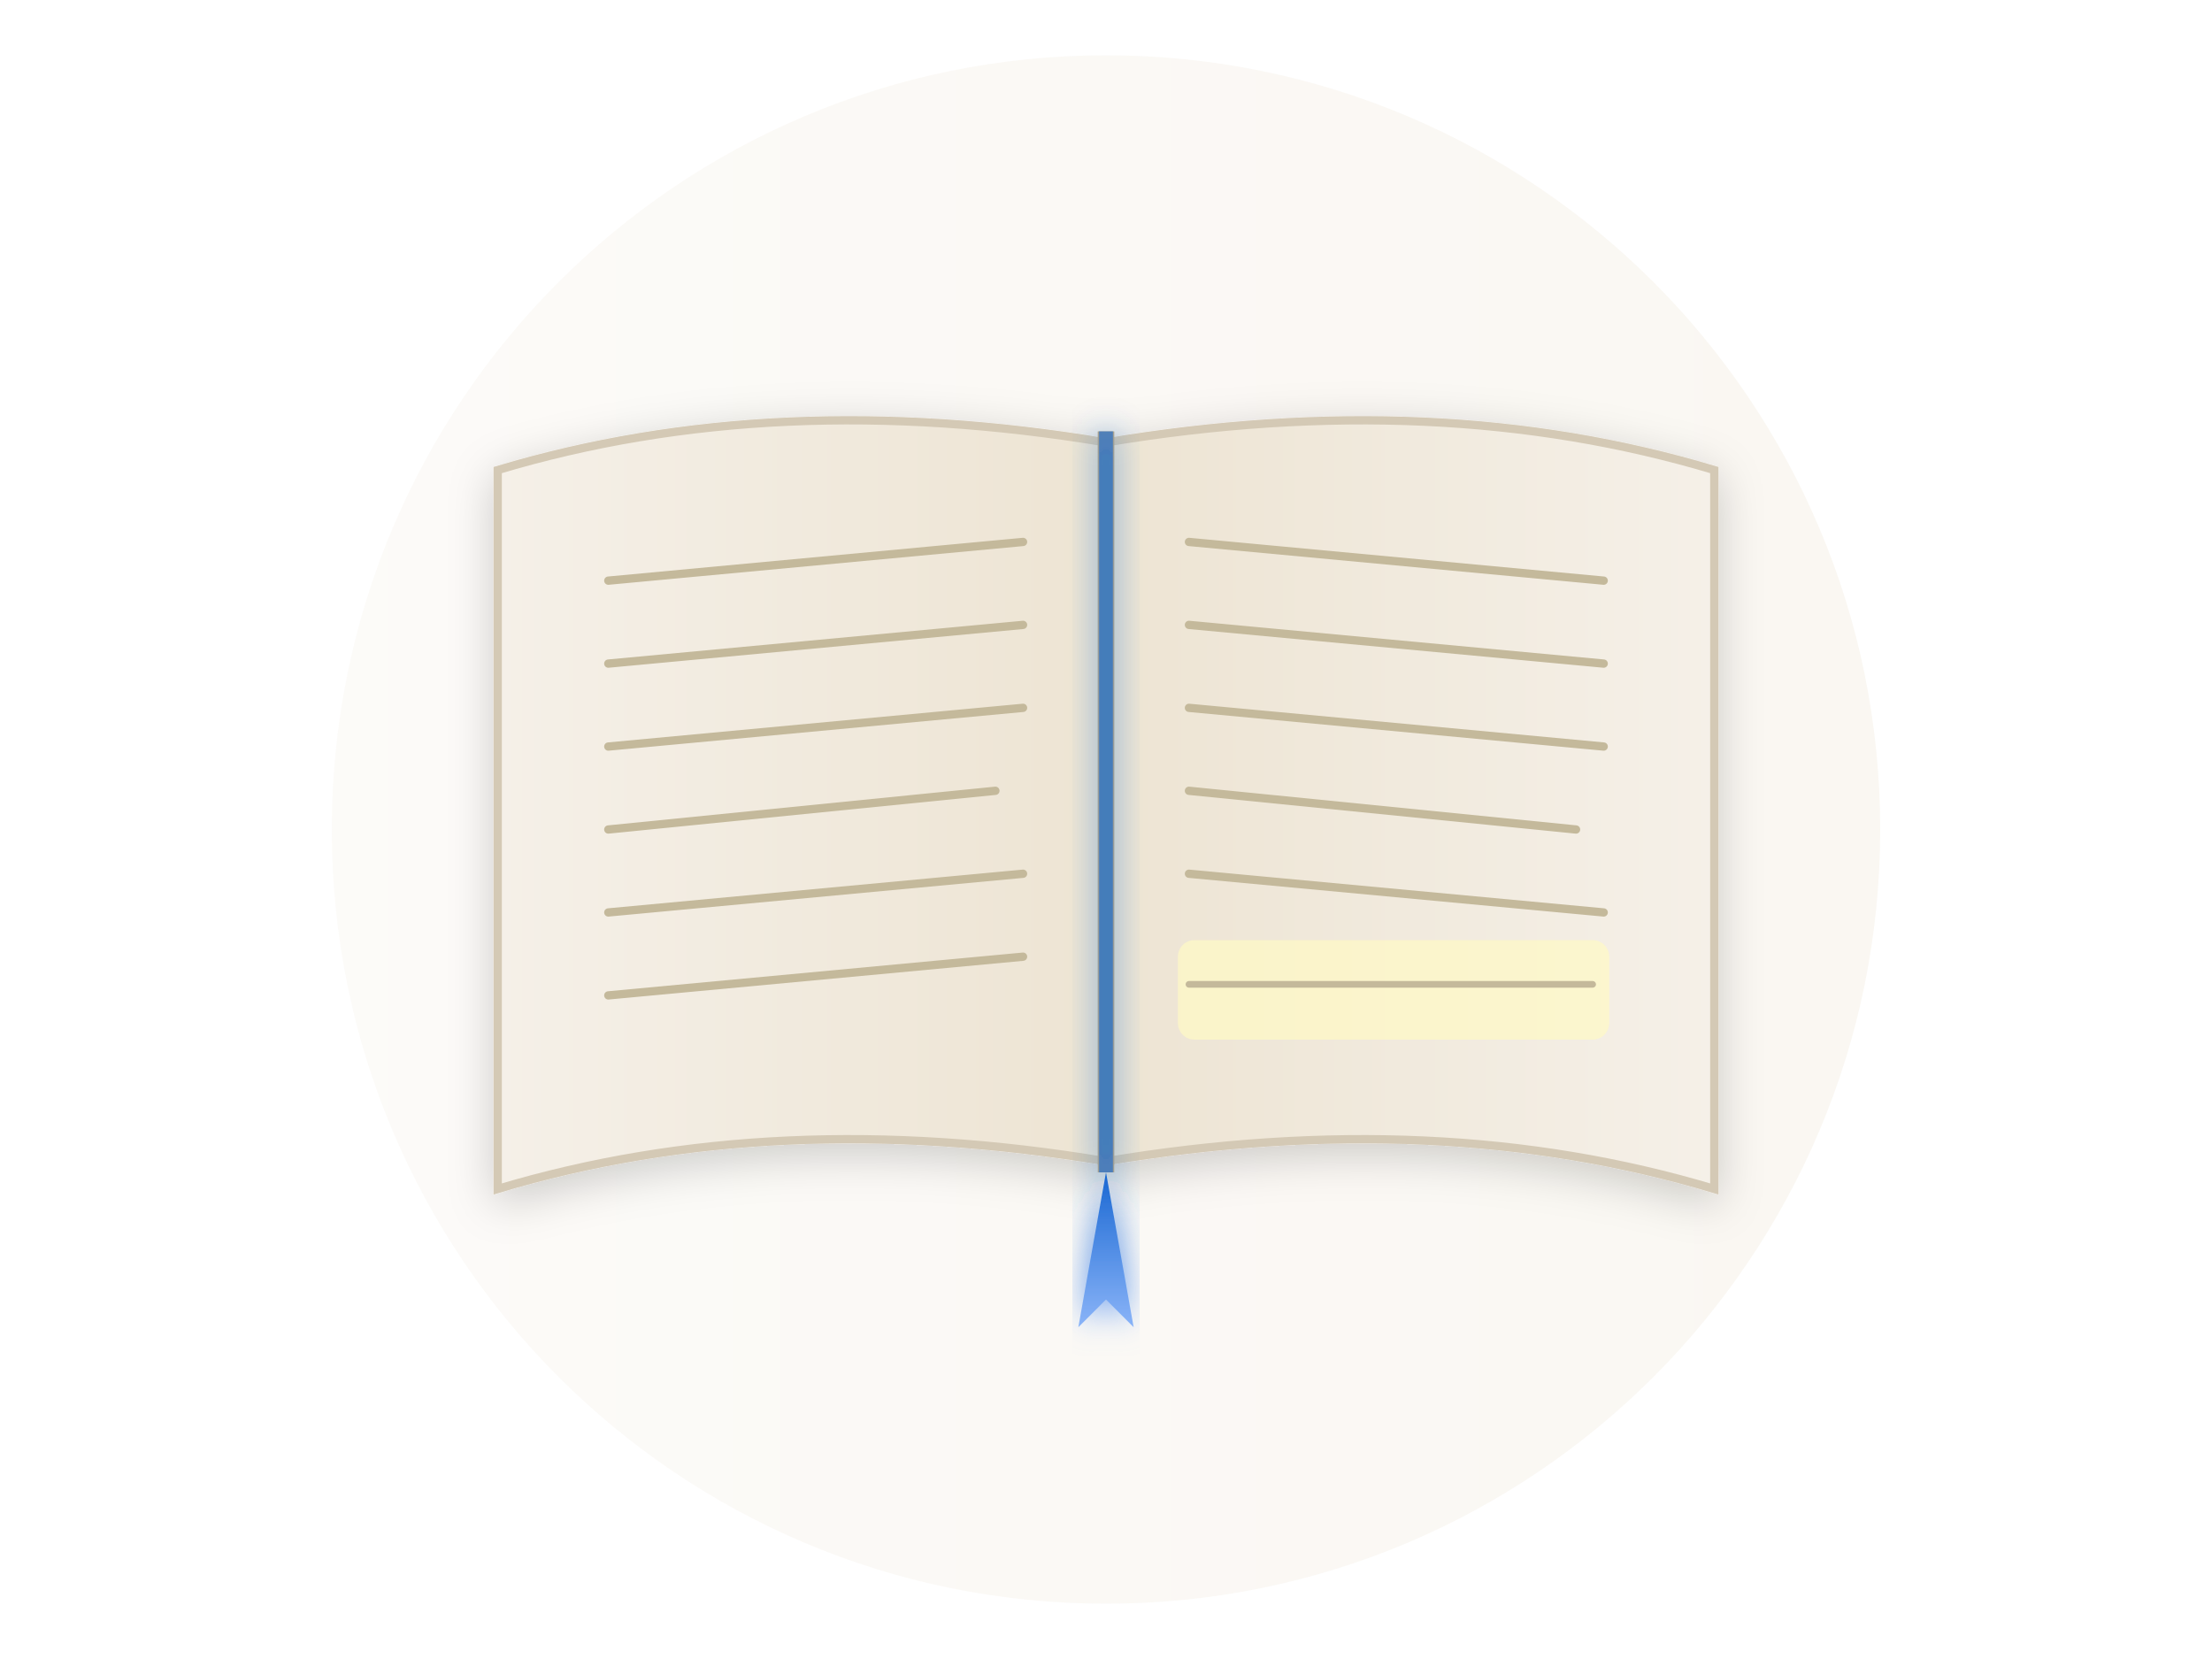
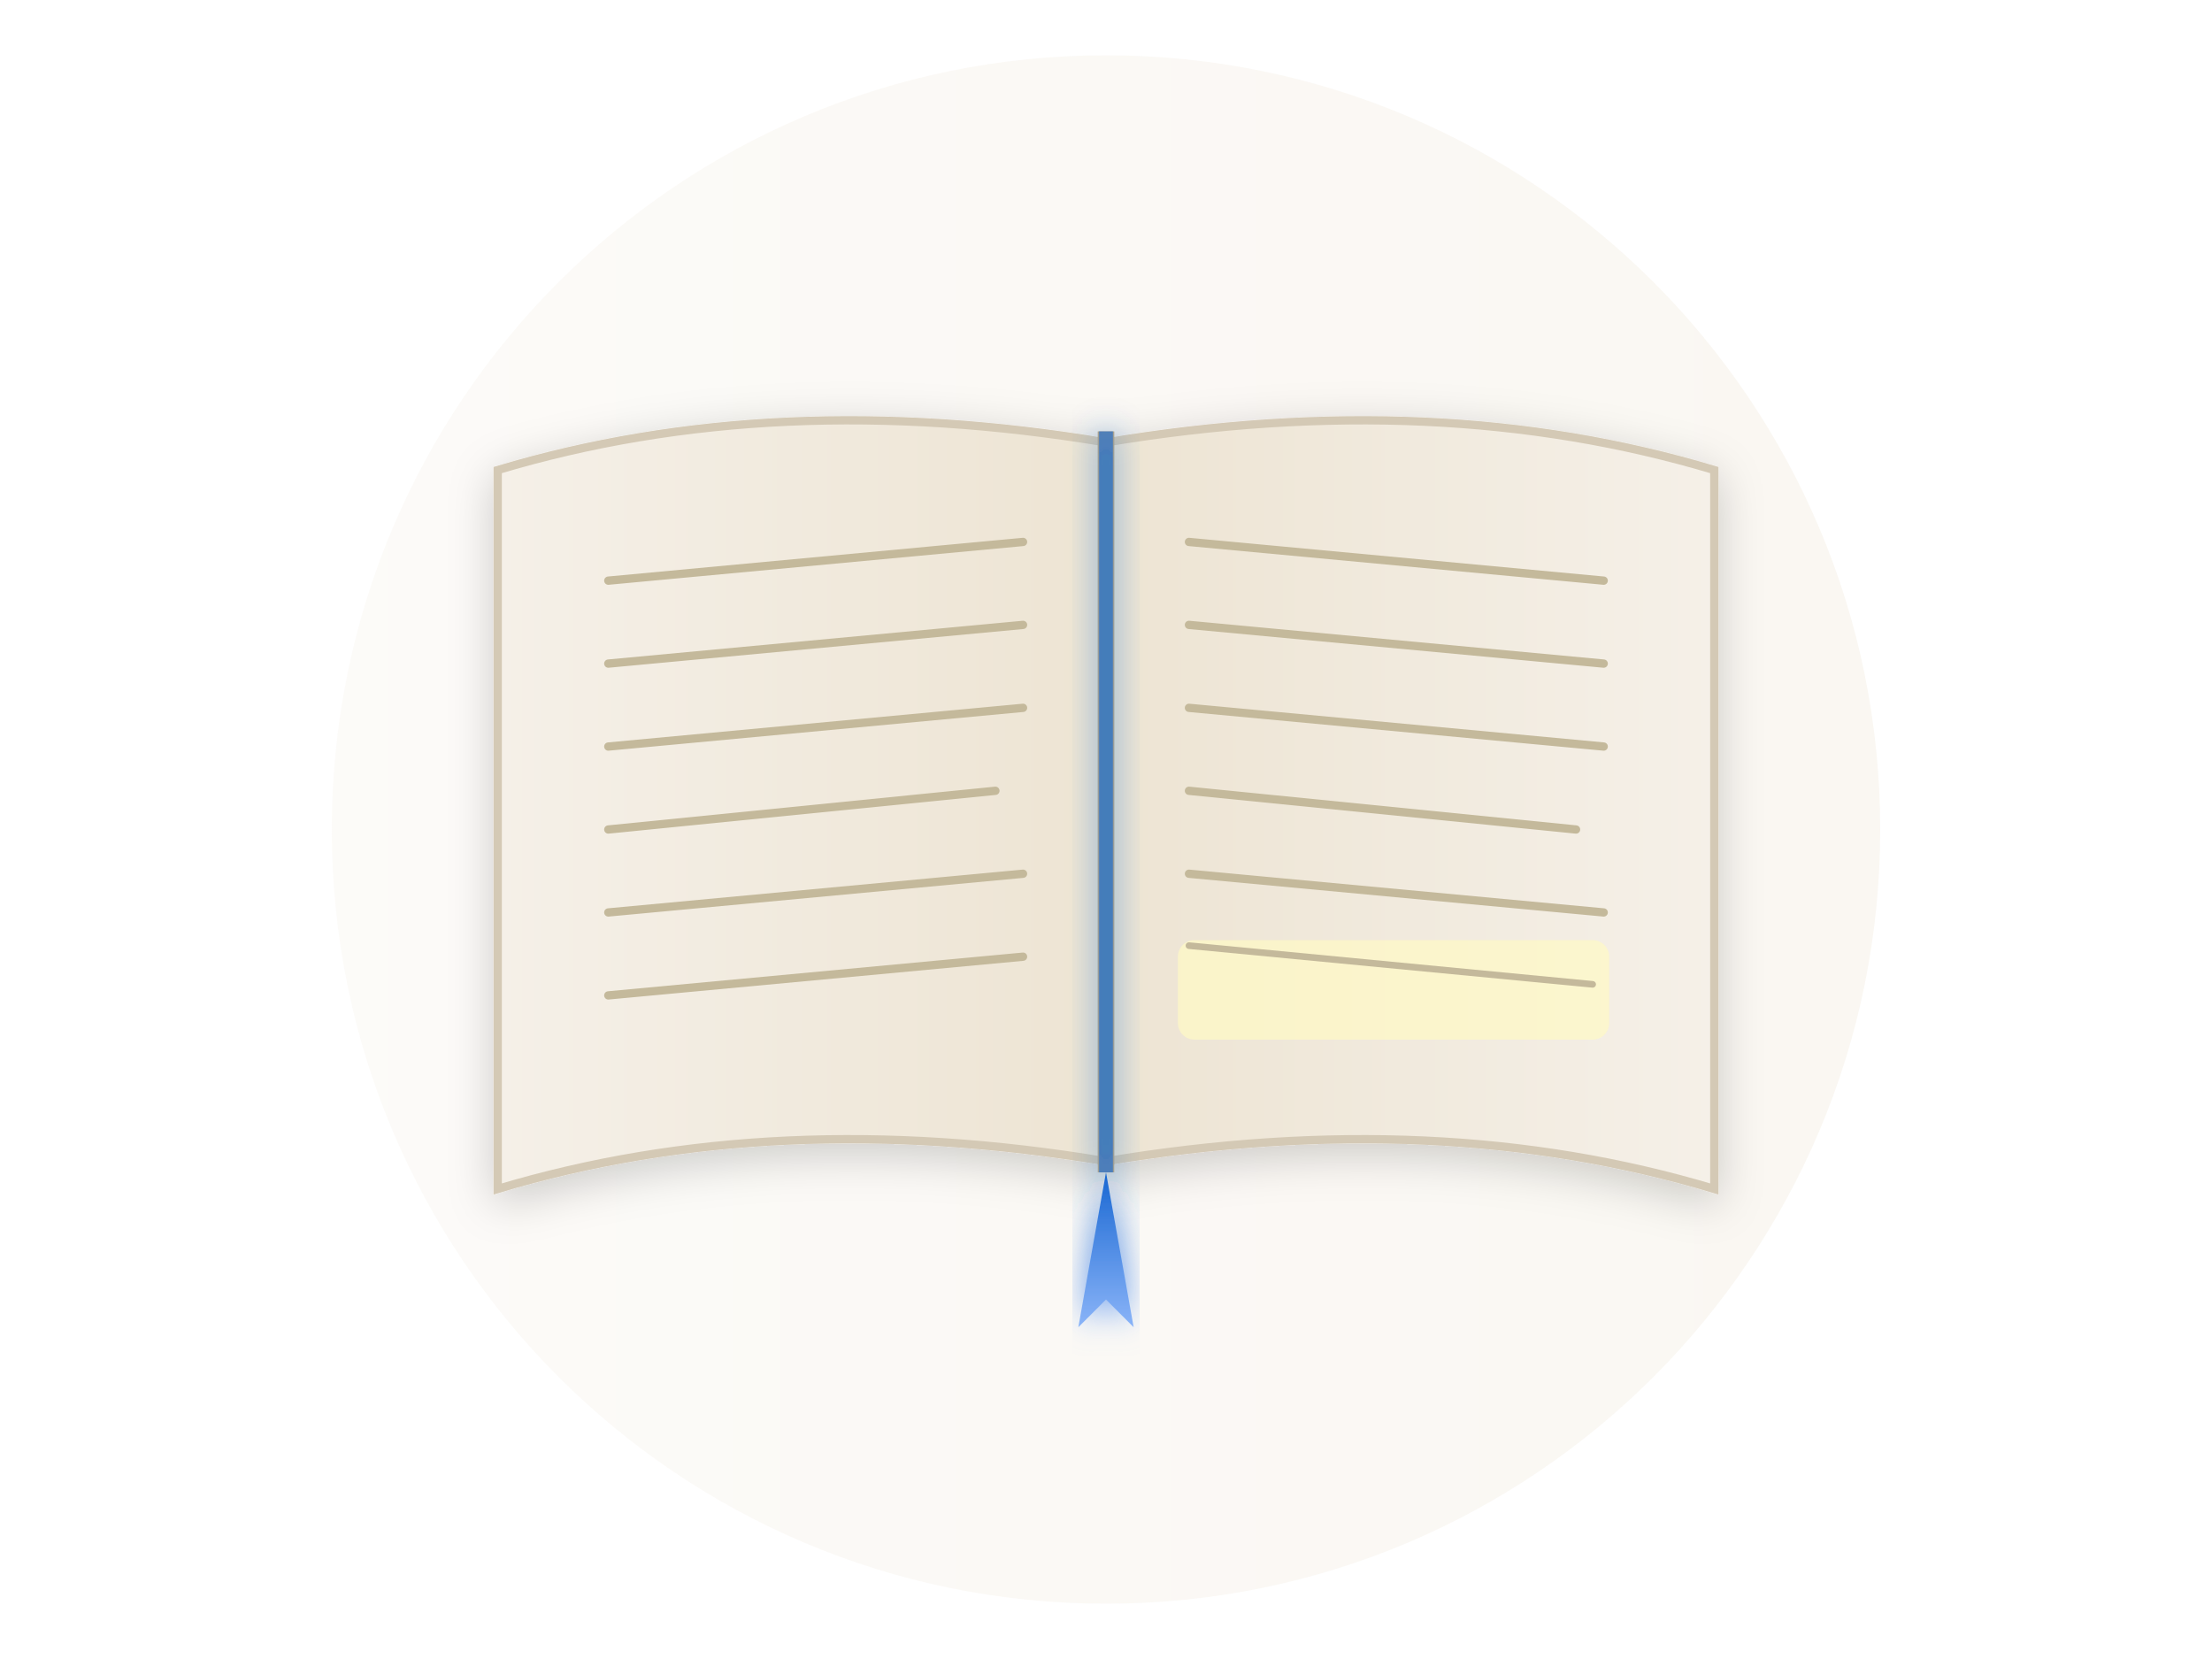
<svg xmlns="http://www.w3.org/2000/svg" viewBox="0 0 400 300" width="400" height="300">
  <defs>
    <linearGradient id="leftPage" x1="0%" y1="0%" x2="100%" y2="0%">
      <stop offset="0%" style="stop-color:#f5f0e8;stop-opacity:1" />
      <stop offset="100%" style="stop-color:#ede4d3;stop-opacity:1" />
    </linearGradient>
    <linearGradient id="rightPage" x1="0%" y1="0%" x2="100%" y2="0%">
      <stop offset="0%" style="stop-color:#ede4d3;stop-opacity:1" />
      <stop offset="100%" style="stop-color:#f5f0e8;stop-opacity:1" />
    </linearGradient>
    <linearGradient id="ribbon" x1="0%" y1="0%" x2="0%" y2="100%">
      <stop offset="0%" style="stop-color:#1967d2;stop-opacity:1" />
      <stop offset="100%" style="stop-color:#8ab4f8;stop-opacity:1" />
    </linearGradient>
    <filter id="glow">
      <feGaussianBlur stdDeviation="3" result="blur" />
      <feMerge>
        <feMergeNode in="blur" />
        <feMergeNode in="SourceGraphic" />
      </feMerge>
    </filter>
    <filter id="shadow">
      <feDropShadow dx="0" dy="2" stdDeviation="4" flood-color="#00000030" />
    </filter>
  </defs>
  <circle cx="200" cy="150" r="140" fill="url(#leftPage)" opacity="0.3" />
  <g filter="url(#shadow)">
    <path d="M200 80 Q140 70 90 85 L90 215 Q140 200 200 210 Z" fill="url(#leftPage)" stroke="#d4c9b5" stroke-width="1.5" />
    <path d="M200 80 Q260 70 310 85 L310 215 Q260 200 200 210 Z" fill="url(#rightPage)" stroke="#d4c9b5" stroke-width="1.5" />
    <line x1="200" y1="78" x2="200" y2="212" stroke="#b8a88a" stroke-width="3" />
  </g>
  <line x1="110" y1="105" x2="185" y2="98" stroke="#c4b99b" stroke-width="1.5" stroke-linecap="round" />
  <line x1="110" y1="120" x2="185" y2="113" stroke="#c4b99b" stroke-width="1.5" stroke-linecap="round" />
  <line x1="110" y1="135" x2="185" y2="128" stroke="#c4b99b" stroke-width="1.5" stroke-linecap="round" />
  <line x1="110" y1="150" x2="180" y2="143" stroke="#c4b99b" stroke-width="1.5" stroke-linecap="round" />
  <line x1="110" y1="165" x2="185" y2="158" stroke="#c4b99b" stroke-width="1.5" stroke-linecap="round" />
  <line x1="110" y1="180" x2="185" y2="173" stroke="#c4b99b" stroke-width="1.5" stroke-linecap="round" />
  <line x1="215" y1="98" x2="290" y2="105" stroke="#c4b99b" stroke-width="1.5" stroke-linecap="round" />
  <line x1="215" y1="113" x2="290" y2="120" stroke="#c4b99b" stroke-width="1.5" stroke-linecap="round" />
  <line x1="215" y1="128" x2="290" y2="135" stroke="#c4b99b" stroke-width="1.5" stroke-linecap="round" />
  <line x1="215" y1="143" x2="285" y2="150" stroke="#c4b99b" stroke-width="1.5" stroke-linecap="round" />
  <line x1="215" y1="158" x2="290" y2="165" stroke="#c4b99b" stroke-width="1.5" stroke-linecap="round" />
  <rect x="213" y="170" width="78" height="18" rx="3" fill="#fff9c4" opacity="0.7" />
-   <line x1="215" y1="178" x2="288" y2="178" stroke="#c4b99b" stroke-width="1.2" stroke-linecap="round" />
+   <line x1="215" y1="171" x2="288" y2="178" stroke="#c4b99b" stroke-width="1.2" stroke-linecap="round" />
  <g filter="url(#glow)">
    <path d="M200 212 L195 240 L200 235 L205 240 Z" fill="url(#ribbon)" />
    <line x1="200" y1="212" x2="200" y2="78" stroke="#1967d2" stroke-width="2.5" opacity="0.6" />
  </g>
</svg>
